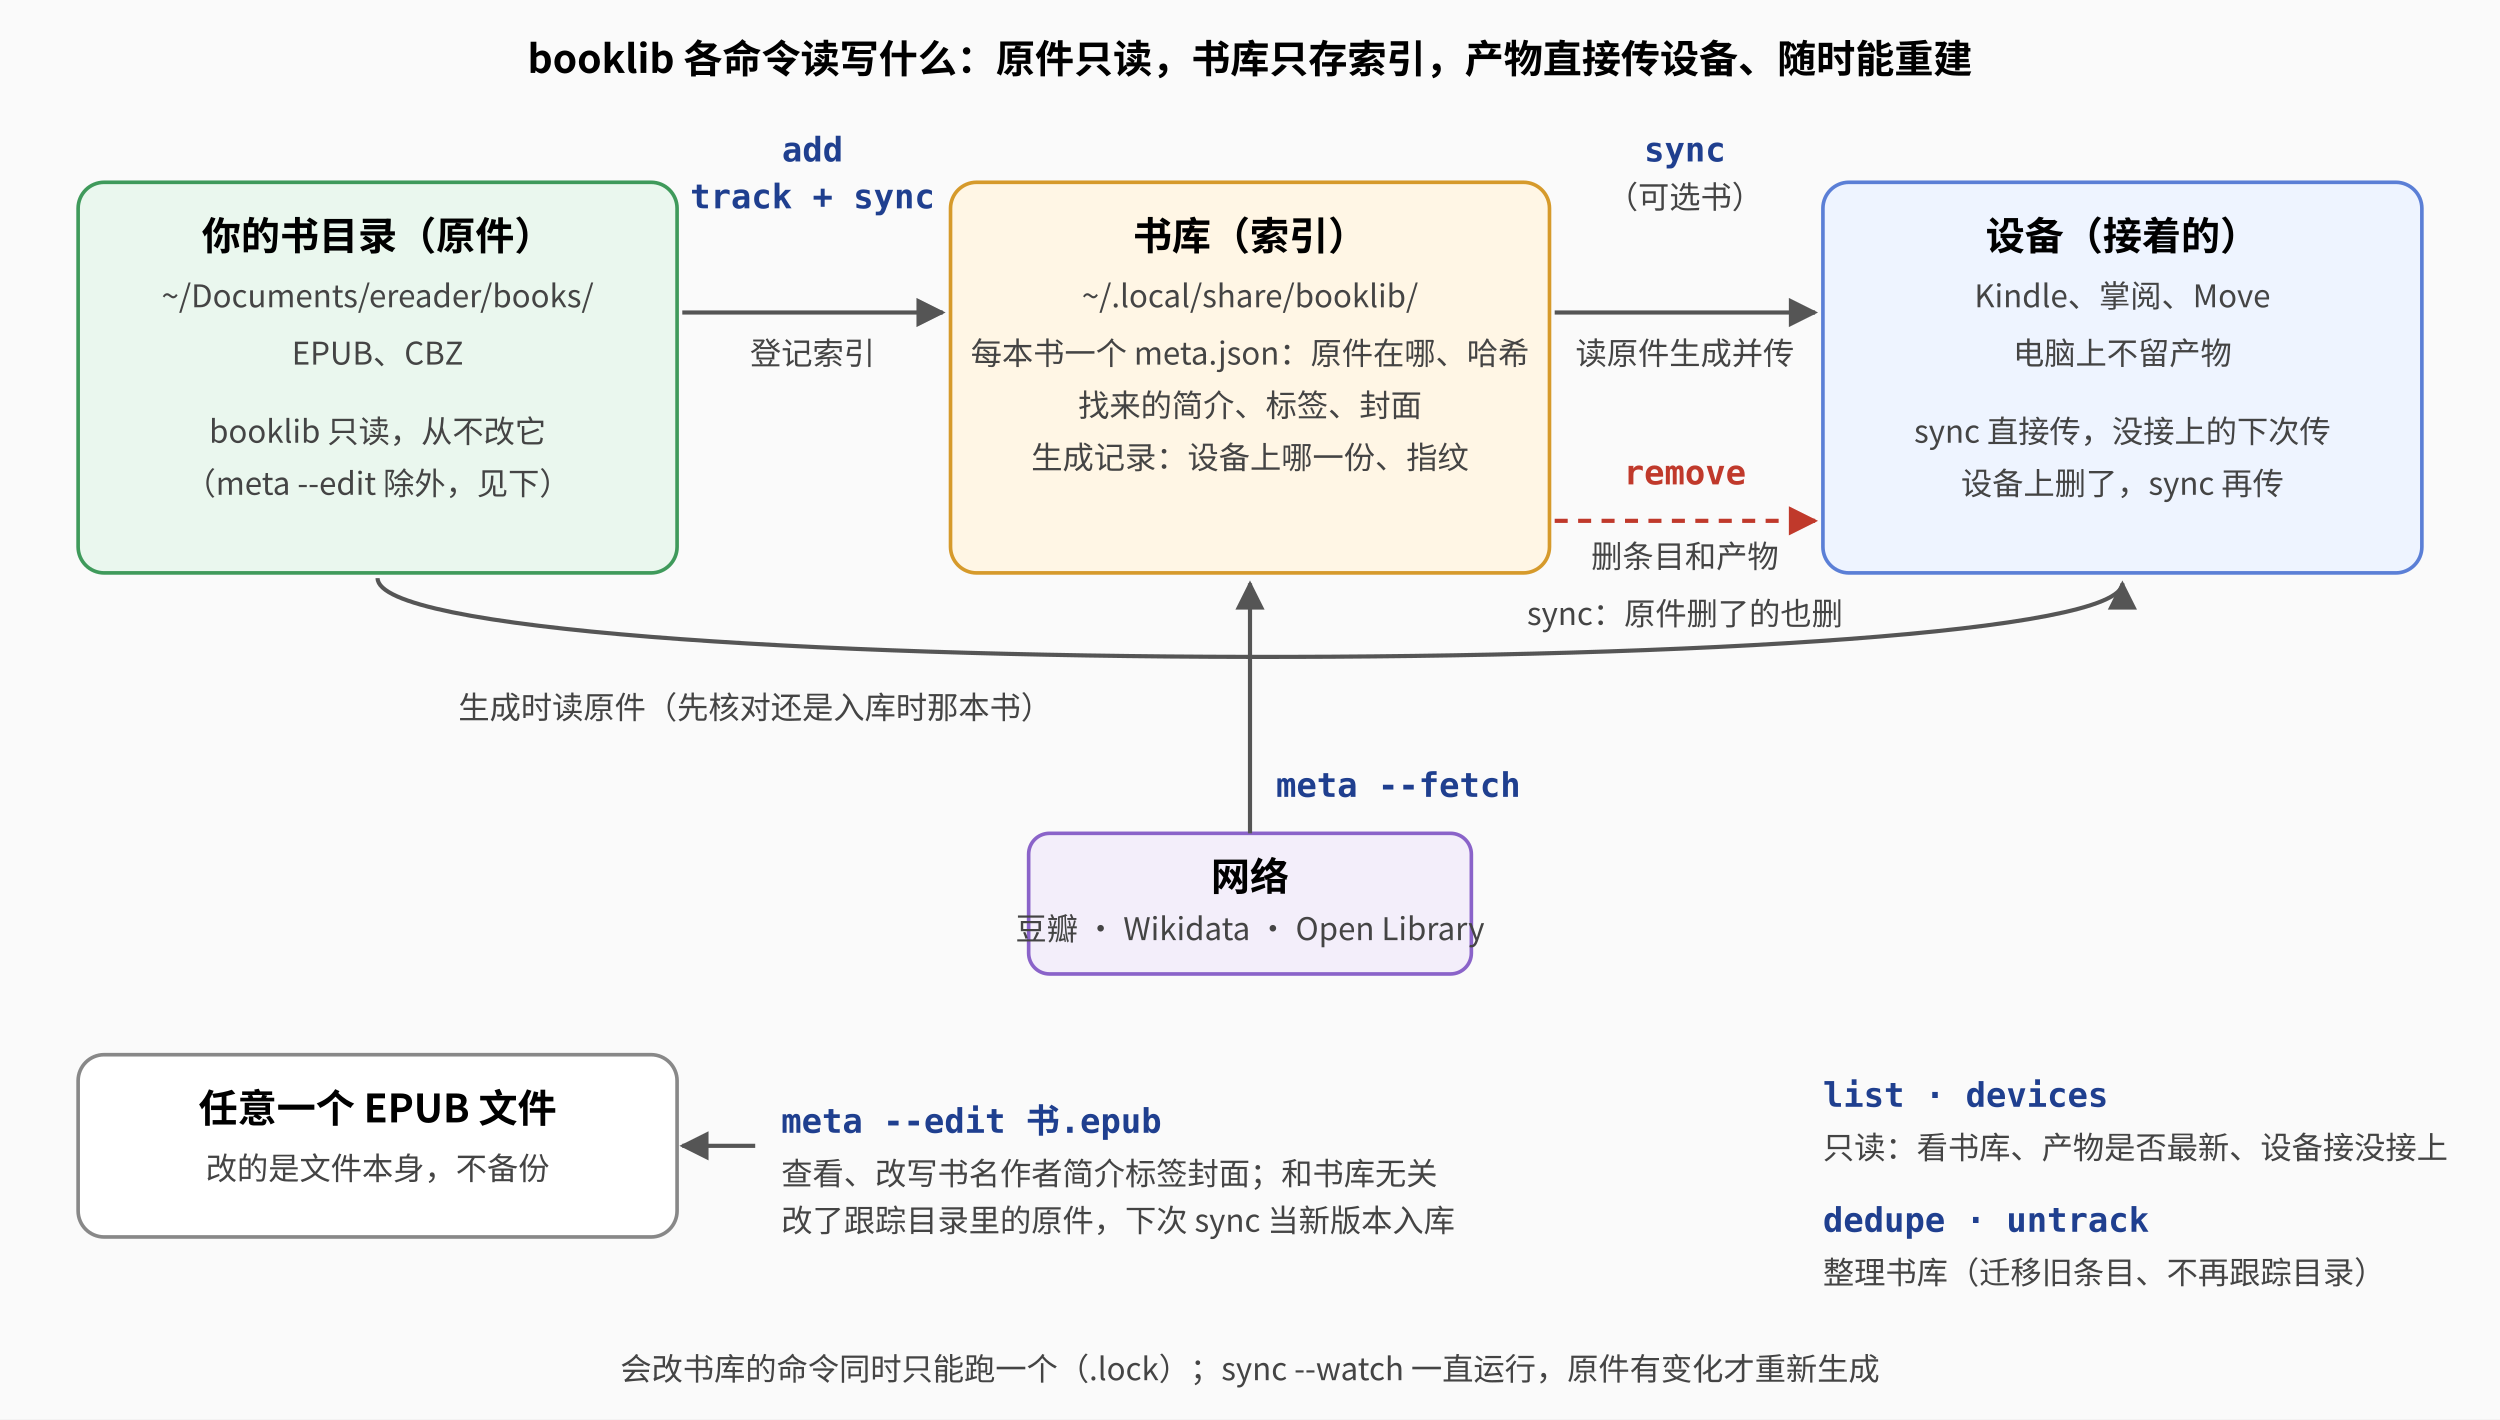
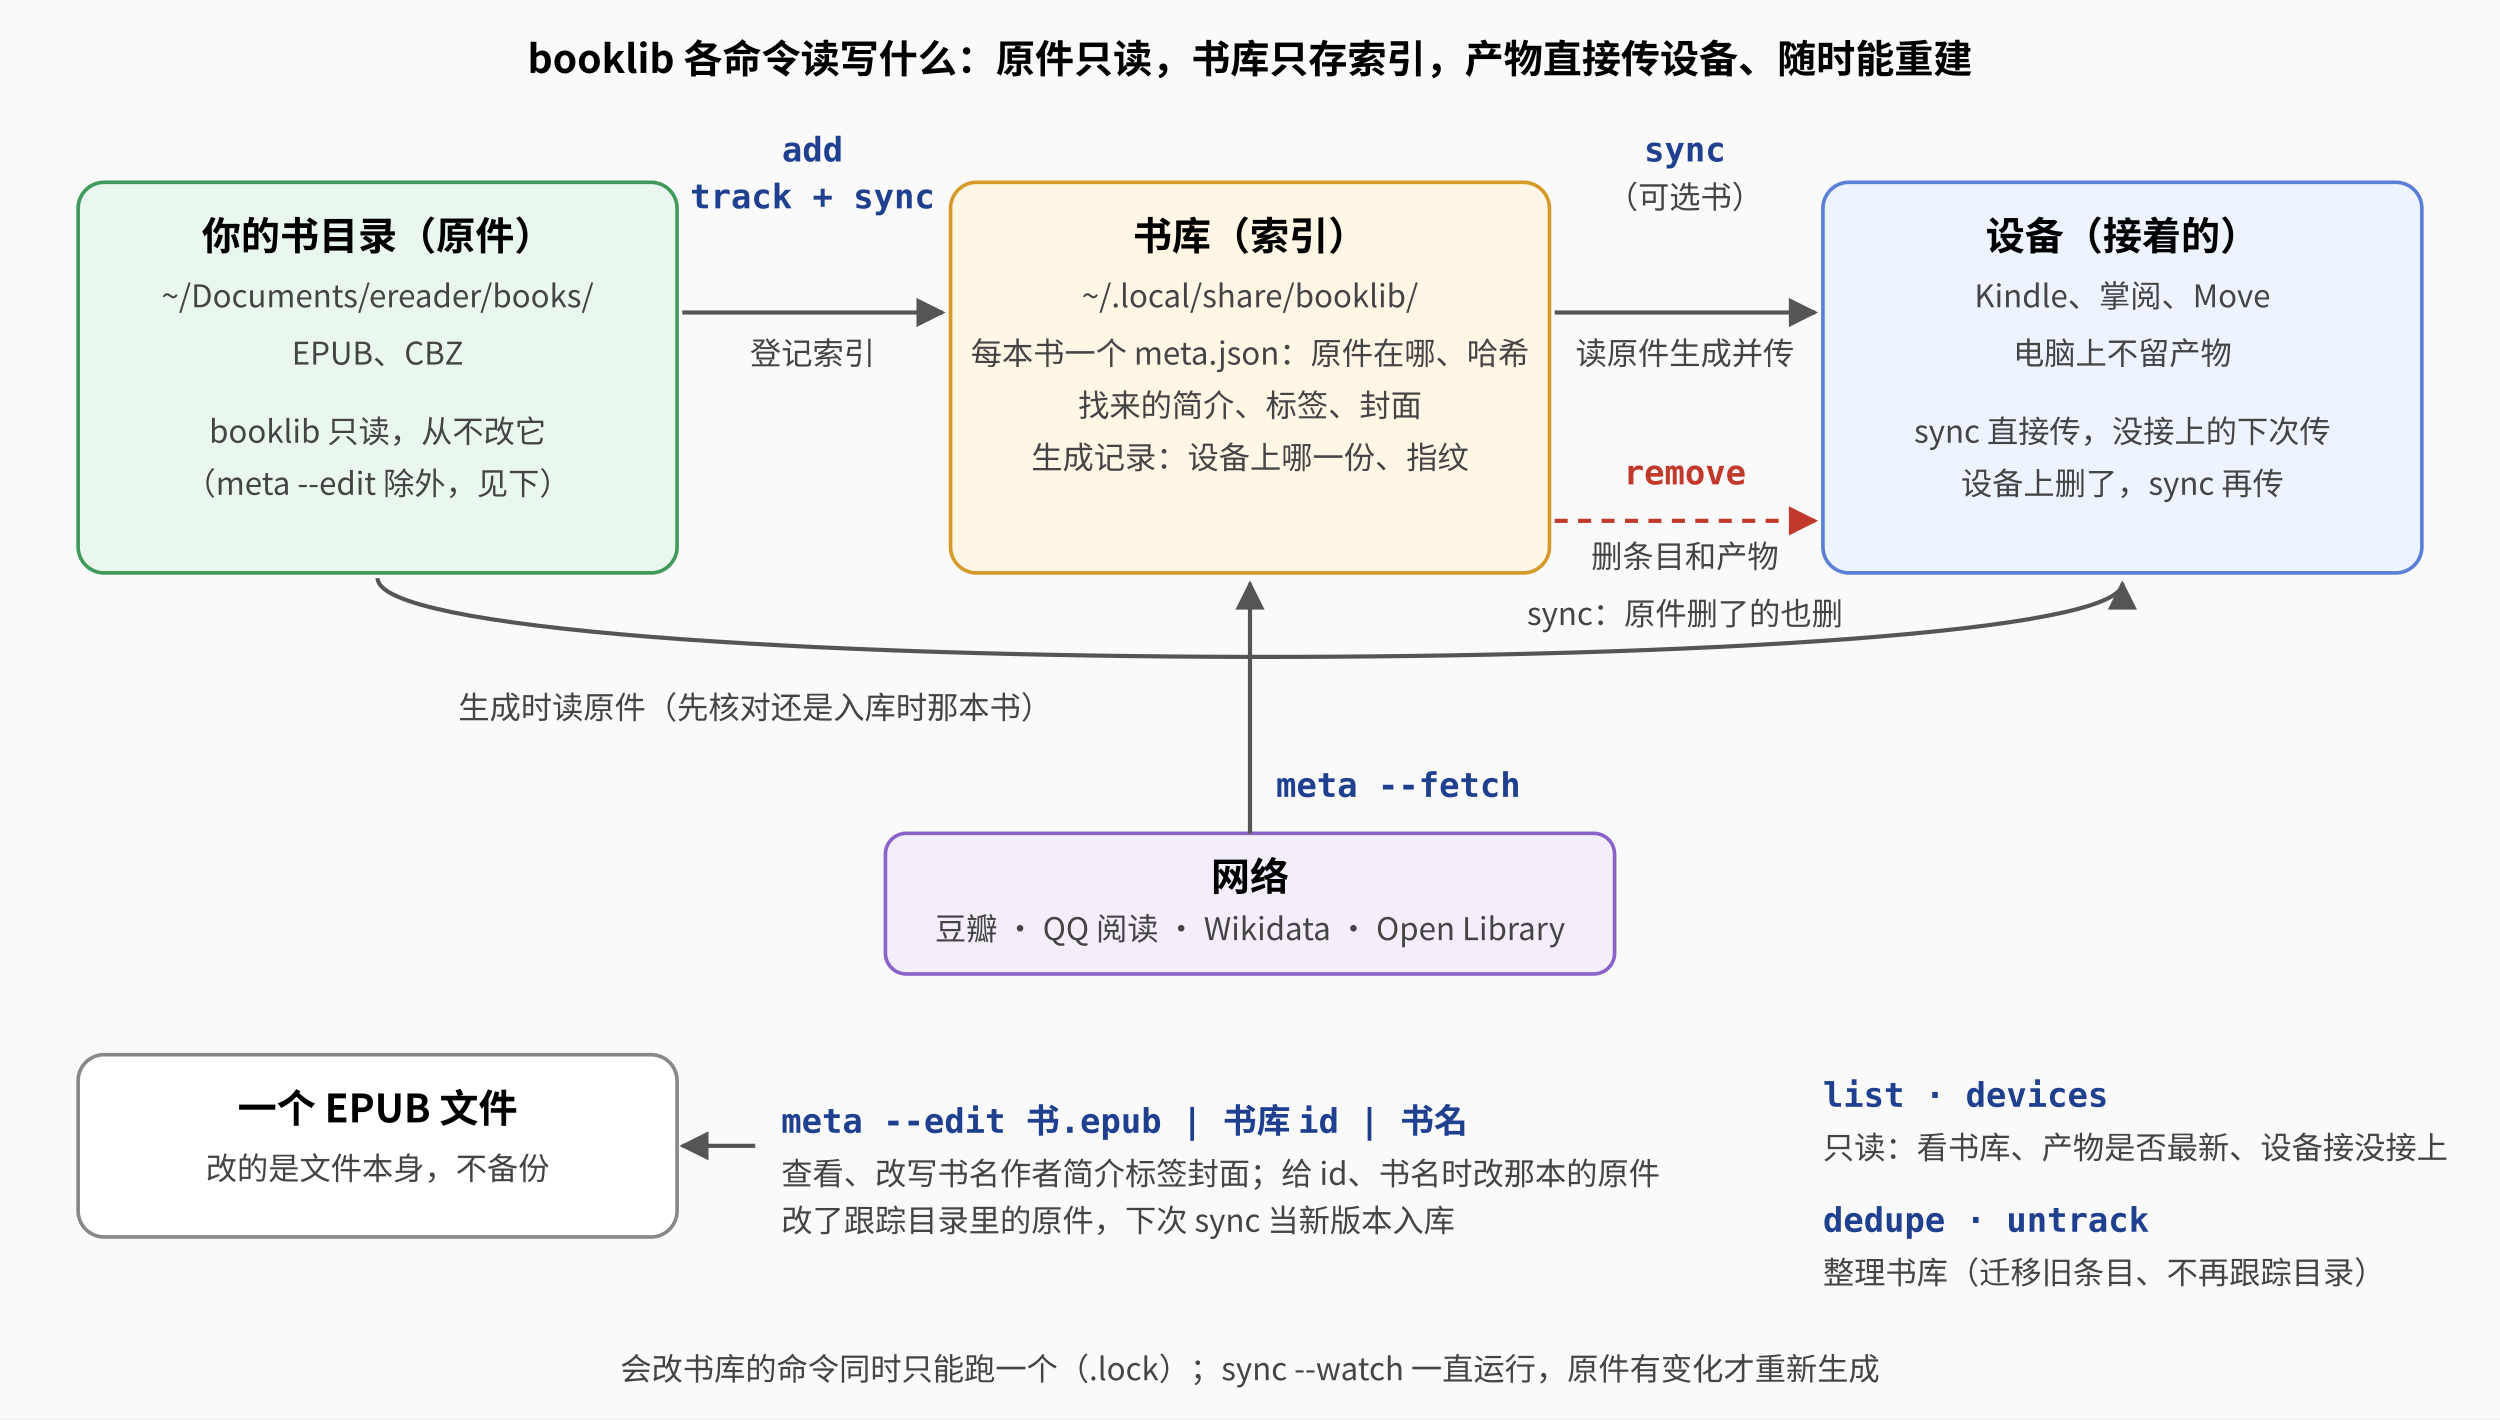
<svg xmlns="http://www.w3.org/2000/svg" viewBox="0 0 960 545" font-family="'Noto Sans CJK SC','PingFang SC','Microsoft YaHei',sans-serif" font-size="13">
  <defs>
    <marker id="a" viewBox="0 0 10 10" refX="9" refY="5" markerWidth="7" markerHeight="7" orient="auto-start-reverse">
      <path d="M0 0L10 5L0 10z" fill="#555" />
    </marker>
    <marker id="r" viewBox="0 0 10 10" refX="9" refY="5" markerWidth="7" markerHeight="7" orient="auto-start-reverse">
      <path d="M0 0L10 5L0 10z" fill="#c0392b" />
    </marker>
  </defs>
  <style>
    .box{stroke-width:1.4}
    .h{font-weight:bold;font-size:15px}
    .s{font-size:12px;fill:#444}
    .cmd{font-family:monospace;font-size:13px;font-weight:bold;fill:#1f3f8f}
    .del{font-family:monospace;font-size:13px;font-weight:bold;fill:#c0392b}
    .l{stroke:#555;stroke-width:1.6;fill:none}
    .ld{stroke:#c0392b;stroke-width:1.6;fill:none;stroke-dasharray:5 4}
  </style>
  <rect width="960" height="545" fill="#fafafa" />
  <text x="480" y="28" text-anchor="middle" class="h">booklib 各命令读写什么：原件只读，书库只存索引，产物直接传设备、随时能重建</text>
  <rect class="box" x="30" y="70" width="230" height="150" rx="10" fill="#eaf7ee" stroke="#3f9a5b" />
  <text x="145" y="96" text-anchor="middle" class="h">你的书目录（原件）</text>
  <text x="145" y="118" text-anchor="middle" class="s">~/Documents/ereader/books/</text>
  <text x="145" y="140" text-anchor="middle" class="s">EPUB、CBZ</text>
  <text x="145" y="170" text-anchor="middle" class="s">booklib 只读，从不改它</text>
  <text x="145" y="190" text-anchor="middle" class="s">（meta --edit 除外，见下）</text>
  <rect class="box" x="365" y="70" width="230" height="150" rx="10" fill="#fff6e5" stroke="#d69a2b" />
  <text x="480" y="96" text-anchor="middle" class="h">书库（索引）</text>
  <text x="480" y="118" text-anchor="middle" class="s">~/.local/share/booklib/</text>
  <text x="480" y="140" text-anchor="middle" class="s">每本书一个 meta.json：原件在哪、哈希</text>
  <text x="480" y="160" text-anchor="middle" class="s">找来的简介、标签、封面</text>
  <text x="480" y="180" text-anchor="middle" class="s">生成记录：设备上哪一份、指纹</text>
  <rect class="box" x="700" y="70" width="230" height="150" rx="10" fill="#eef4ff" stroke="#5b7fd6" />
  <text x="815" y="96" text-anchor="middle" class="h">设备（接着的）</text>
  <text x="815" y="118" text-anchor="middle" class="s">Kindle、掌阅、Move</text>
  <text x="815" y="140" text-anchor="middle" class="s">电脑上不留产物</text>
  <text x="815" y="170" text-anchor="middle" class="s">sync 直接传，没接上的下次传</text>
  <text x="815" y="190" text-anchor="middle" class="s">设备上删了，sync 再传</text>
  <path class="l" d="M262 120 L362 120" marker-end="url(#a)" />
  <text x="312" y="62" text-anchor="middle" class="cmd">add</text>
  <text x="312" y="80" text-anchor="middle" class="cmd">track + sync</text>
  <text x="312" y="140" text-anchor="middle" class="s">登记索引</text>
  <path class="l" d="M597 120 L697 120" marker-end="url(#a)" />
  <text x="647" y="62" text-anchor="middle" class="cmd">sync</text>
  <text x="647" y="80" text-anchor="middle" class="s">（可选书）</text>
  <text x="647" y="140" text-anchor="middle" class="s">读原件生成并传</text>
  <path class="l" d="M145 222 C145 262 815 262 815 224" marker-end="url(#a)" />
  <text x="290" y="276" text-anchor="middle" class="s">生成时读原件（先核对还是入库时那本书）</text>
-   <rect class="box" x="395" y="320" width="170" height="54" rx="8" fill="#f3eefa" stroke="#8a63c9" />
+   <rect class="box" x="340" y="320" width="280" height="54" rx="8" fill="#f3eefa" stroke="#8a63c9" />
  <text x="480" y="342" text-anchor="middle" class="h">网络</text>
-   <text x="480" y="361" text-anchor="middle" class="s">豆瓣 · Wikidata · Open Library</text>
+   <text x="480" y="361" text-anchor="middle" class="s">豆瓣 · QQ 阅读 · Wikidata · Open Library</text>
  <path class="l" d="M480 320 L480 224" marker-end="url(#a)" />
  <text x="490" y="306" class="cmd">meta --fetch</text>
  <path class="ld" d="M597 200 L697 200" marker-end="url(#r)" />
  <text x="647" y="186" text-anchor="middle" class="del">remove</text>
  <text x="647" y="218" text-anchor="middle" class="s">删条目和产物</text>
  <text x="647" y="240" text-anchor="middle" class="s">sync：原件删了的也删</text>
  <rect class="box" x="30" y="405" width="230" height="70" rx="10" fill="#ffffff" stroke="#888" />
-   <text x="145" y="431" text-anchor="middle" class="h">任意一个 EPUB 文件</text>
+   <text x="145" y="431" text-anchor="middle" class="h">一个 EPUB 文件</text>
  <text x="145" y="453" text-anchor="middle" class="s">改的是文件本身，不备份</text>
  <path class="l" d="M290 440 L262 440" marker-end="url(#a)" />
-   <text x="300" y="435" class="cmd">meta --edit 书.epub</text>
-   <text x="300" y="455" class="s">查看、改写书名作者简介标签封面；和书库无关</text>
+   <text x="300" y="435" class="cmd">meta --edit 书.epub | 书库 id | 书名</text>
+   <text x="300" y="455" class="s">查看、改写书名作者简介标签封面；给 id、书名时改那本的原件</text>
  <text x="300" y="473" class="s">改了跟踪目录里的原件，下次 sync 当新版本入库</text>
  <text x="700" y="425" class="cmd">list · devices</text>
  <text x="700" y="445" class="s">只读：看书库、产物是否最新、设备接没接上</text>
  <text x="700" y="473" class="cmd">dedupe · untrack</text>
  <text x="700" y="493" class="s">整理书库（迁移旧条目、不再跟踪目录）</text>
  <text x="480" y="530" text-anchor="middle" class="s">会改书库的命令同时只能跑一个（.lock）；sync --watch 一直运行，原件有变化才重新生成</text>
</svg>
